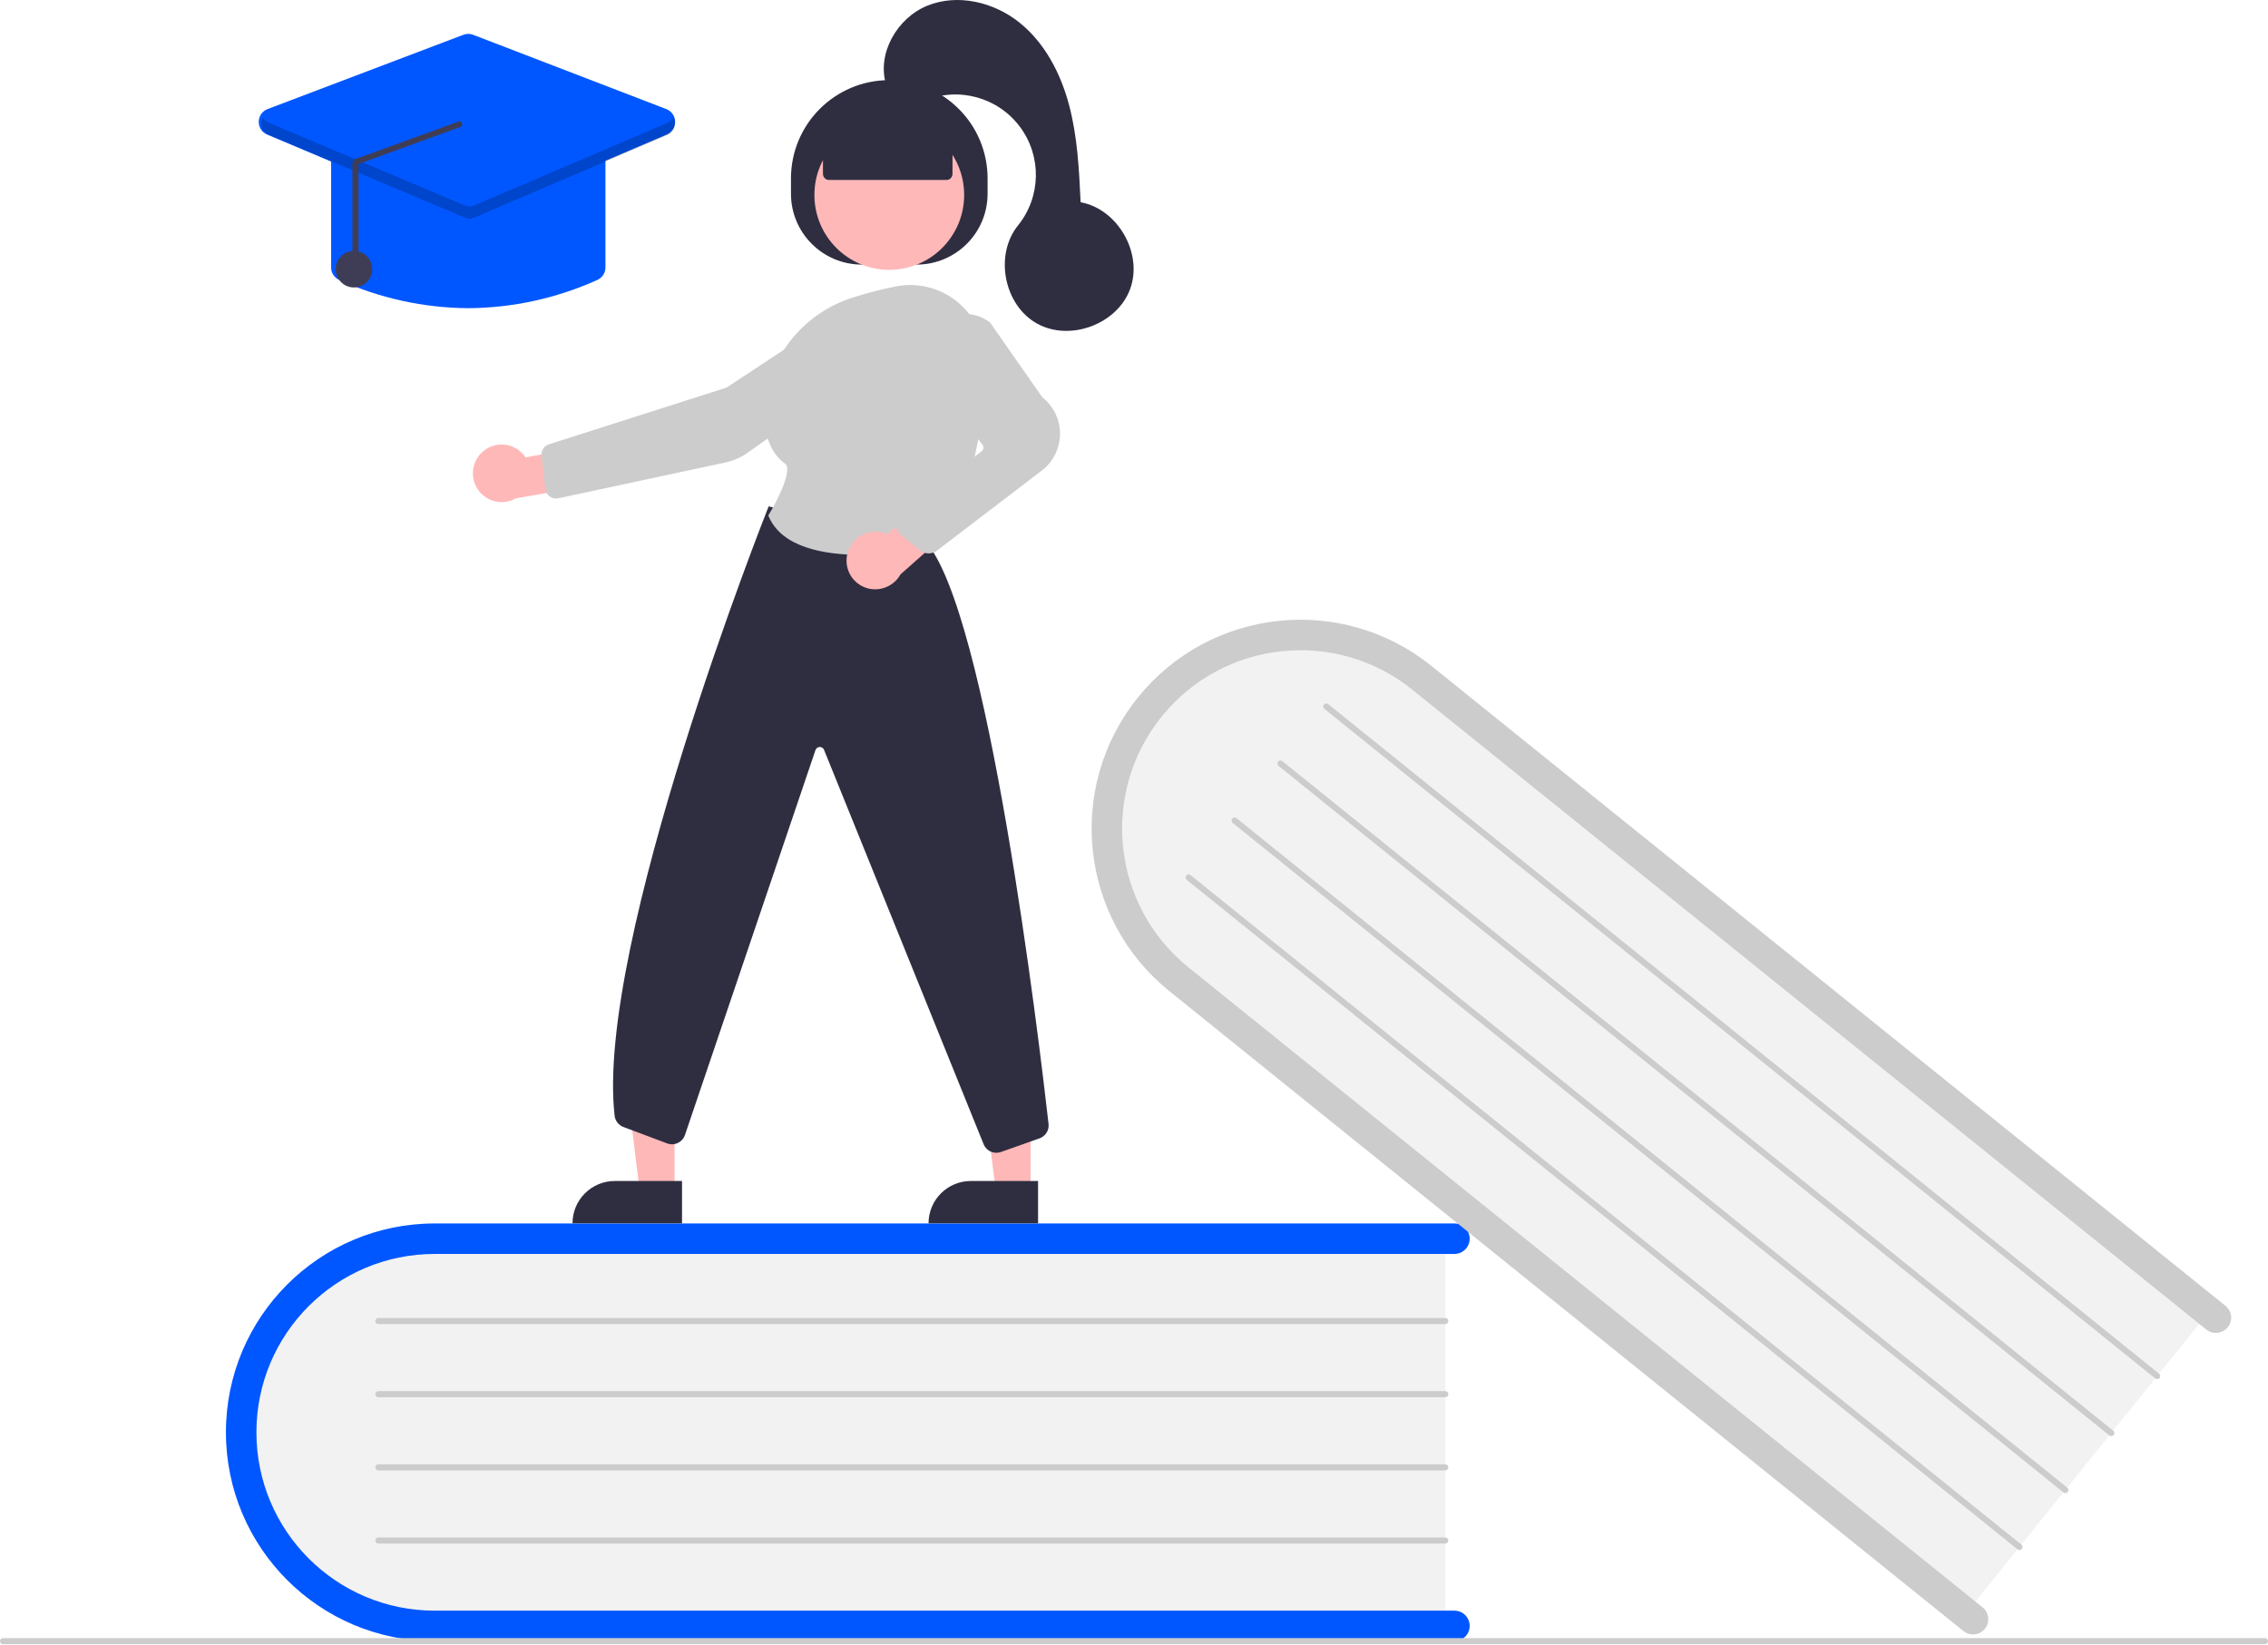
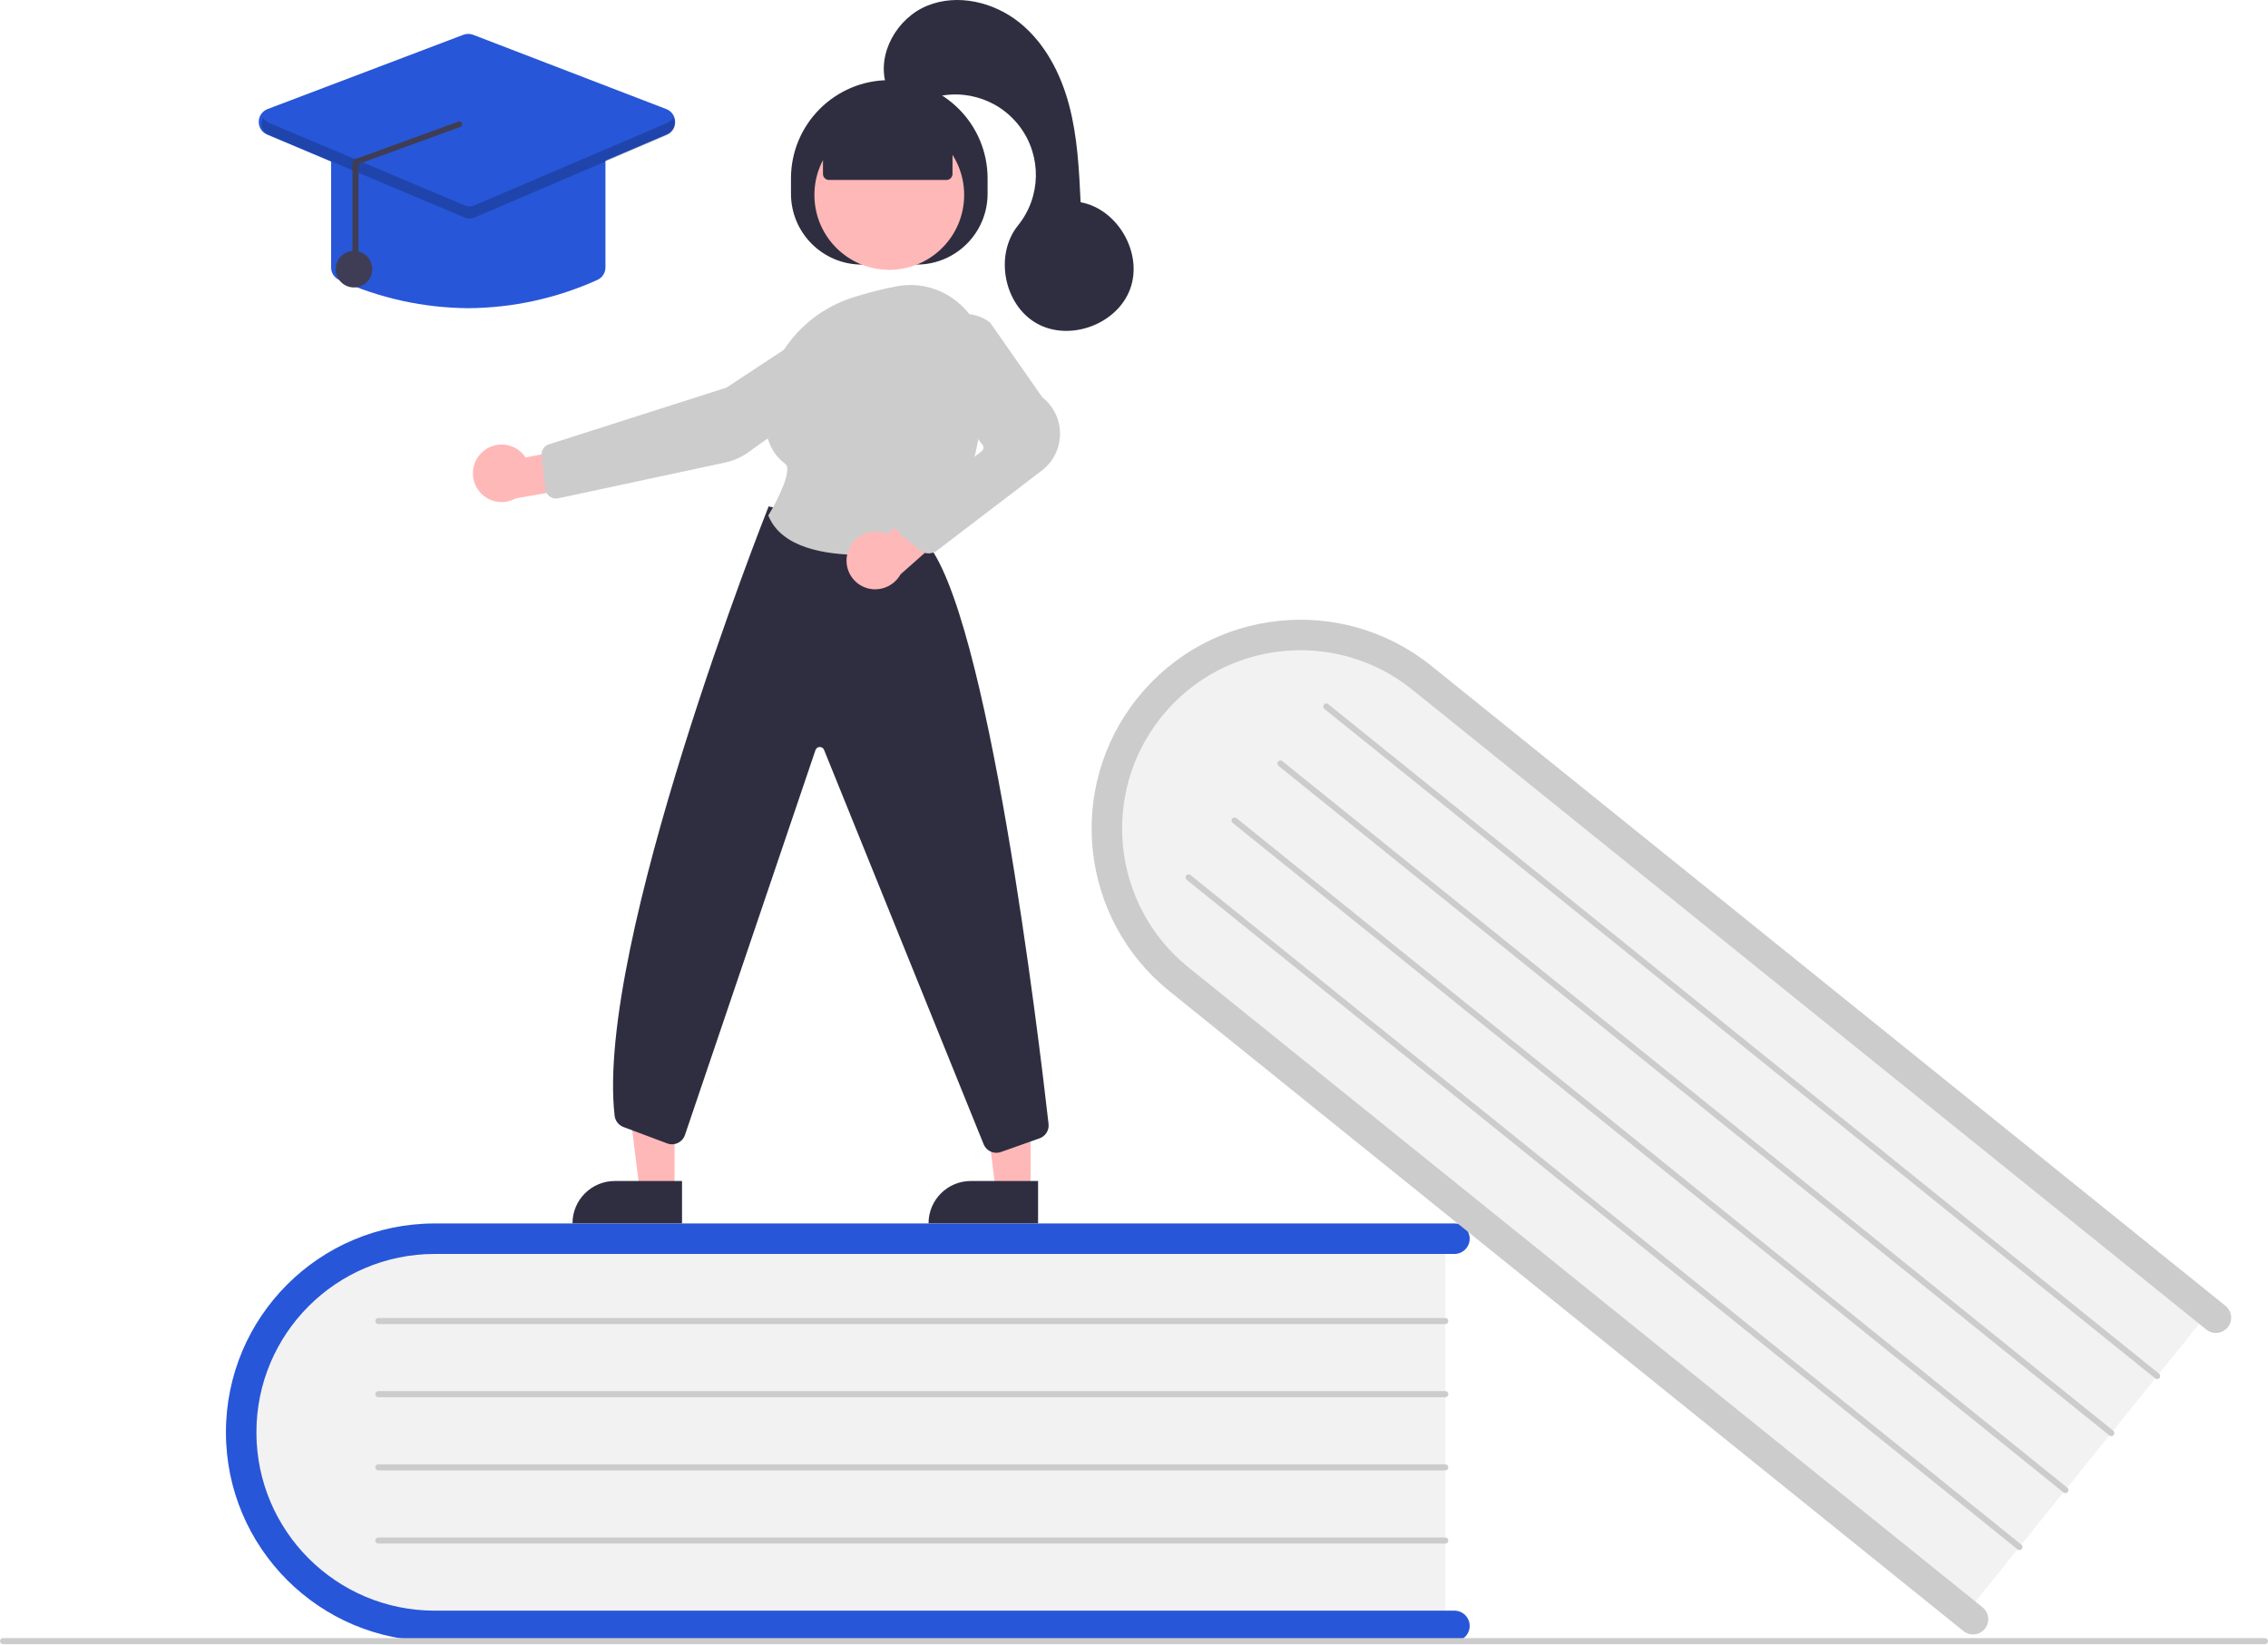
<svg xmlns="http://www.w3.org/2000/svg" width="744" height="539.286" viewBox="0 0 744 539.286" role="img" artist="Katerina Limpitsouni" source="https://undraw.co/">
  <path d="M702.114,584.643v130H376.415c-37.109,0-67.301-29.16-67.301-65s30.192-65,67.301-65Z" transform="translate(-228 -180.357)" fill="#f2f2f2" />
-   <path d="M710.114,713.643a5.002,5.002,0,0,1-5,5h-334.5a68.5,68.5,0,1,1,0-137h334.5a5,5,0,0,1,0,10h-334.5a58.5,58.5,0,1,0,0,117h334.5A5.002,5.002,0,0,1,710.114,713.643Z" transform="translate(-228 -180.357)" fill="#0057ff" />
+   <path d="M710.114,713.643a5.002,5.002,0,0,1-5,5h-334.5a68.5,68.5,0,1,1,0-137h334.5a5,5,0,0,1,0,10h-334.5a58.5,58.5,0,1,0,0,117h334.5A5.002,5.002,0,0,1,710.114,713.643Z" transform="translate(-228 -180.357)" fill="#2756d8" />
  <path d="M702.114,614.643h-350a1,1,0,1,1,0-2h350a1,1,0,0,1,0,2Z" transform="translate(-228 -180.357)" fill="#ccc" />
  <path d="M702.114,638.643h-350a1,1,0,1,1,0-2h350a1,1,0,0,1,0,2Z" transform="translate(-228 -180.357)" fill="#ccc" />
  <path d="M702.114,662.643h-350a1,1,0,1,1,0-2h350a1,1,0,0,1,0,2Z" transform="translate(-228 -180.357)" fill="#ccc" />
  <path d="M702.114,686.643h-350a1,1,0,1,1,0-2h350a1,1,0,0,1,0,2Z" transform="translate(-228 -180.357)" fill="#ccc" />
  <path d="M953.832,609.114,872.267,710.342,618.652,505.992c-28.896-23.283-34.111-64.932-11.624-92.84s64.292-31.671,93.189-8.388Z" transform="translate(-228 -180.357)" fill="#f2f2f2" />
  <path d="M879.124,714.583a5.002,5.002,0,0,1-7.031.756L611.625,505.467a68.5,68.5,0,0,1,85.957-106.679L958.05,608.66a5,5,0,1,1-6.274,7.787L691.307,406.575a58.5,58.5,0,1,0-73.408,91.106L878.367,707.553A5.002,5.002,0,0,1,879.124,714.583Z" transform="translate(-228 -180.357)" fill="#ccc" />
  <path d="M935.009,632.474,662.471,412.877a1,1,0,1,1,1.255-1.557L936.264,630.917a1,1,0,1,1-1.255,1.557Z" transform="translate(-228 -180.357)" fill="#ccc" />
  <path d="M919.951,651.163,647.413,431.565a1,1,0,0,1,1.255-1.557L921.206,649.605a1,1,0,1,1-1.255,1.557Z" transform="translate(-228 -180.357)" fill="#ccc" />
  <path d="M904.893,669.851,632.355,450.254a1,1,0,0,1,1.255-1.557L906.148,668.294a1,1,0,1,1-1.255,1.557Z" transform="translate(-228 -180.357)" fill="#ccc" />
  <path d="M889.835,688.539,617.297,468.942a1,1,0,1,1,1.255-1.557L891.089,686.982a1,1,0,1,1-1.255,1.557Z" transform="translate(-228 -180.357)" fill="#ccc" />
  <path d="M971,719.643H229a1,1,0,0,1,0-2H971a1,1,0,0,1,0,2Z" transform="translate(-228 -180.357)" fill="#ccc" />
  <polygon points="338.081 390.622 326.649 390.621 321.212 346.525 338.085 346.527 338.081 390.622" fill="#ffb8b8" />
  <path d="M318.482,387.355h22.048a0,0,0,0,1,0,0v13.882a0,0,0,0,1,0,0H304.6a0,0,0,0,1,0,0v0A13.882,13.882,0,0,1,318.482,387.355Z" fill="#2f2e41" />
  <polygon points="221.286 390.622 209.854 390.621 204.417 346.525 221.29 346.527 221.286 390.622" fill="#ffb8b8" />
  <path d="M201.688,387.355h22.048a0,0,0,0,1,0,0v13.882a0,0,0,0,1,0,0H187.806a0,0,0,0,1,0,0v0A13.882,13.882,0,0,1,201.688,387.355Z" fill="#2f2e41" />
  <path d="M487.471,243.89v-5a32.25,32.25,0,0,1,32.25-32.25h0a32.25,32.25,0,0,1,32.25,32.25v5a23.25,23.25,0,0,1-23.25,23.25h-18A23.25,23.25,0,0,1,487.471,243.89Z" transform="translate(-228 -180.357)" fill="#2f2e41" />
  <circle cx="291.721" cy="63.942" r="24.561" fill="#ffb8b8" />
  <path d="M634.488,376.475" transform="translate(-228 -180.357)" fill="#ffb8b8" />
  <path d="M386.125,328.713A9.377,9.377,0,0,1,400.405,330.39l21.055-3.983,5.541,12.205-29.812,5.207a9.428,9.428,0,0,1-11.064-15.106Z" transform="translate(-228 -180.357)" fill="#ffb8b8" />
  <path d="M500.573,284.328l.275.417L466.322,307.49l-58.258,18.603a3.508,3.508,0,0,0-2.412,3.738l1.271,10.947a3.501,3.501,0,0,0,4.21,3.018l54.83-11.753a19.806,19.806,0,0,0,7.371-3.245L512.122,301.201a10.02,10.02,0,0,0,4.158-8.947,9.975,9.975,0,0,0-15.433-7.508Z" transform="translate(-228 -180.357)" fill="#ccc" />
  <path d="M554.853,558.466a4.518,4.518,0,0,1-4.138-2.701l-52.41-129.501a1.5,1.5,0,0,0-2.809.158L452.739,552.495a4.501,4.501,0,0,1-5.882,2.891l-14.338-5.377a4.489,4.489,0,0,1-2.897-3.705c-6.45-56.192,49.8-198.03,50.369-199.456l.157-.395,51.277,11.343.107.116c20.458,22.318,37.273,163.082,40.437,191.074a4.479,4.479,0,0,1-2.971,4.747l-12.656,4.476A4.457,4.457,0,0,1,554.853,558.466Z" transform="translate(-228 -180.357)" fill="#2f2e41" />
  <path d="M510.673,362.363c-12.424,0-26.274-2.477-30.538-12.701l-.098-.235.133-.218c3.365-5.521,7.813-14.94,5.422-16.709-4.709-3.482-6.994-9.21-6.792-17.025.44-16.966,12-32.029,28.766-37.482h0A127.642,127.642,0,0,1,521.829,274.321a24.281,24.281,0,0,1,20.133,4.972,24.526,24.526,0,0,1,9.096,18.871c.176,18.131-2.615,43.383-16.912,60.72a4.448,4.448,0,0,1-2.633,1.531A122.223,122.223,0,0,1,510.673,362.363Z" transform="translate(-228 -180.357)" fill="#ccc" />
  <path d="M506.051,361.684a9.556,9.556,0,0,1,11.678-6.664,9.407,9.407,0,0,1,1.448.536l15.987-14.549,11.118,7.49-22.862,20.231a9.539,9.539,0,0,1-10.813,4.587A9.394,9.394,0,0,1,506.051,361.684Z" transform="translate(-228 -180.357)" fill="#ffb8b8" />
  <path d="M532.632,361.869a4.488,4.488,0,0,1-2.845-1.015l-6.304-5.152a4.5,4.5,0,0,1,.109-7.055l26.442-20.28a1.503,1.503,0,0,0,.283-2.095L533.996,304.696a13.285,13.285,0,0,1,.887-17.114h0a13.248,13.248,0,0,1,17.888-1.431l.103.109,17.042,24.402a15.193,15.193,0,0,1-.36,24.186l-34.246,26.139A4.507,4.507,0,0,1,532.632,361.869Z" transform="translate(-228 -180.357)" fill="#ccc" />
  <path d="M497.965,237.39V225.204l21.756-9.5,20.744,9.5v12.186a2,2,0,0,1-2,2h-38.5A2,2,0,0,1,497.965,237.39Z" transform="translate(-228 -180.357)" fill="#2f2e41" />
  <path d="M518.722,208.257c-3.199-10.239,3.519-21.972,13.451-26.025s21.813-1.22,30.194,5.476,13.58,16.724,16.335,27.091,3.278,21.177,3.787,31.891c12.202,2.241,20.503,16.714,16.276,28.378s-19.873,17.459-30.678,11.362-13.935-22.485-6.136-32.134a26.374,26.374,0,0,0-30.688-40.91C525.248,215.902,517.702,209.368,518.722,208.257Z" transform="translate(-228 -180.357)" fill="#2f2e41" />
-   <path d="M381.614,281.44a104.449,104.449,0,0,1-42.348-9.275,4.473,4.473,0,0,1-2.652-4.104V231.643a4.505,4.505,0,0,1,4.5-4.5h81a4.505,4.505,0,0,1,4.5,4.5v36.418a4.473,4.473,0,0,1-2.652,4.104h0A104.449,104.449,0,0,1,381.614,281.44Z" transform="translate(-228 -180.357)" fill="#0057ff" />
-   <path d="M381.603,251.937a4.505,4.505,0,0,1-1.749-.352l-64.232-27.1a4.5,4.5,0,0,1,.153-8.353L380.008,191.765a4.484,4.484,0,0,1,3.211.007l63.372,24.368a4.5,4.5,0,0,1,.154,8.338L383.373,251.577A4.507,4.507,0,0,1,381.603,251.937Z" transform="translate(-228 -180.357)" fill="#0057ff" />
+   <path d="M381.614,281.44a104.449,104.449,0,0,1-42.348-9.275,4.473,4.473,0,0,1-2.652-4.104V231.643a4.505,4.505,0,0,1,4.5-4.5h81a4.505,4.505,0,0,1,4.5,4.5v36.418a4.473,4.473,0,0,1-2.652,4.104h0A104.449,104.449,0,0,1,381.614,281.44Z" transform="translate(-228 -180.357)" fill="#2756d8" />
+   <path d="M381.603,251.937a4.505,4.505,0,0,1-1.749-.352l-64.232-27.1a4.5,4.5,0,0,1,.153-8.353L380.008,191.765a4.484,4.484,0,0,1,3.211.007l63.372,24.368a4.5,4.5,0,0,1,.154,8.338L383.373,251.577A4.507,4.507,0,0,1,381.603,251.937Z" transform="translate(-228 -180.357)" fill="#2756d8" />
  <circle cx="116.114" cy="88.286" r="6" fill="#3f3d56" />
  <path d="M446.965,220.631,383.592,247.73a4,4,0,0,1-3.127.008l-64.232-27.099a3.925,3.925,0,0,1-1.913-1.681,3.997,3.997,0,0,0,1.913,5.681l64.232,27.099a4,4,0,0,0,3.127-.008l63.373-27.099a3.997,3.997,0,0,0,1.895-5.673A3.927,3.927,0,0,1,446.965,220.631Z" transform="translate(-228 -180.357)" opacity="0.2" />
  <path d="M344.618,268.62a1,1,0,0,0,1-1V234.158l32.981-12.015a1,1,0,0,0,.03-2l-32.981,12.015a1.962,1.962,0,0,0-1.433.575,1.986,1.986,0,0,0-.596,1.425v33.461A1,1,0,0,0,344.618,268.62Z" transform="translate(-228 -180.357)" fill="#3f3d56" />
</svg>
